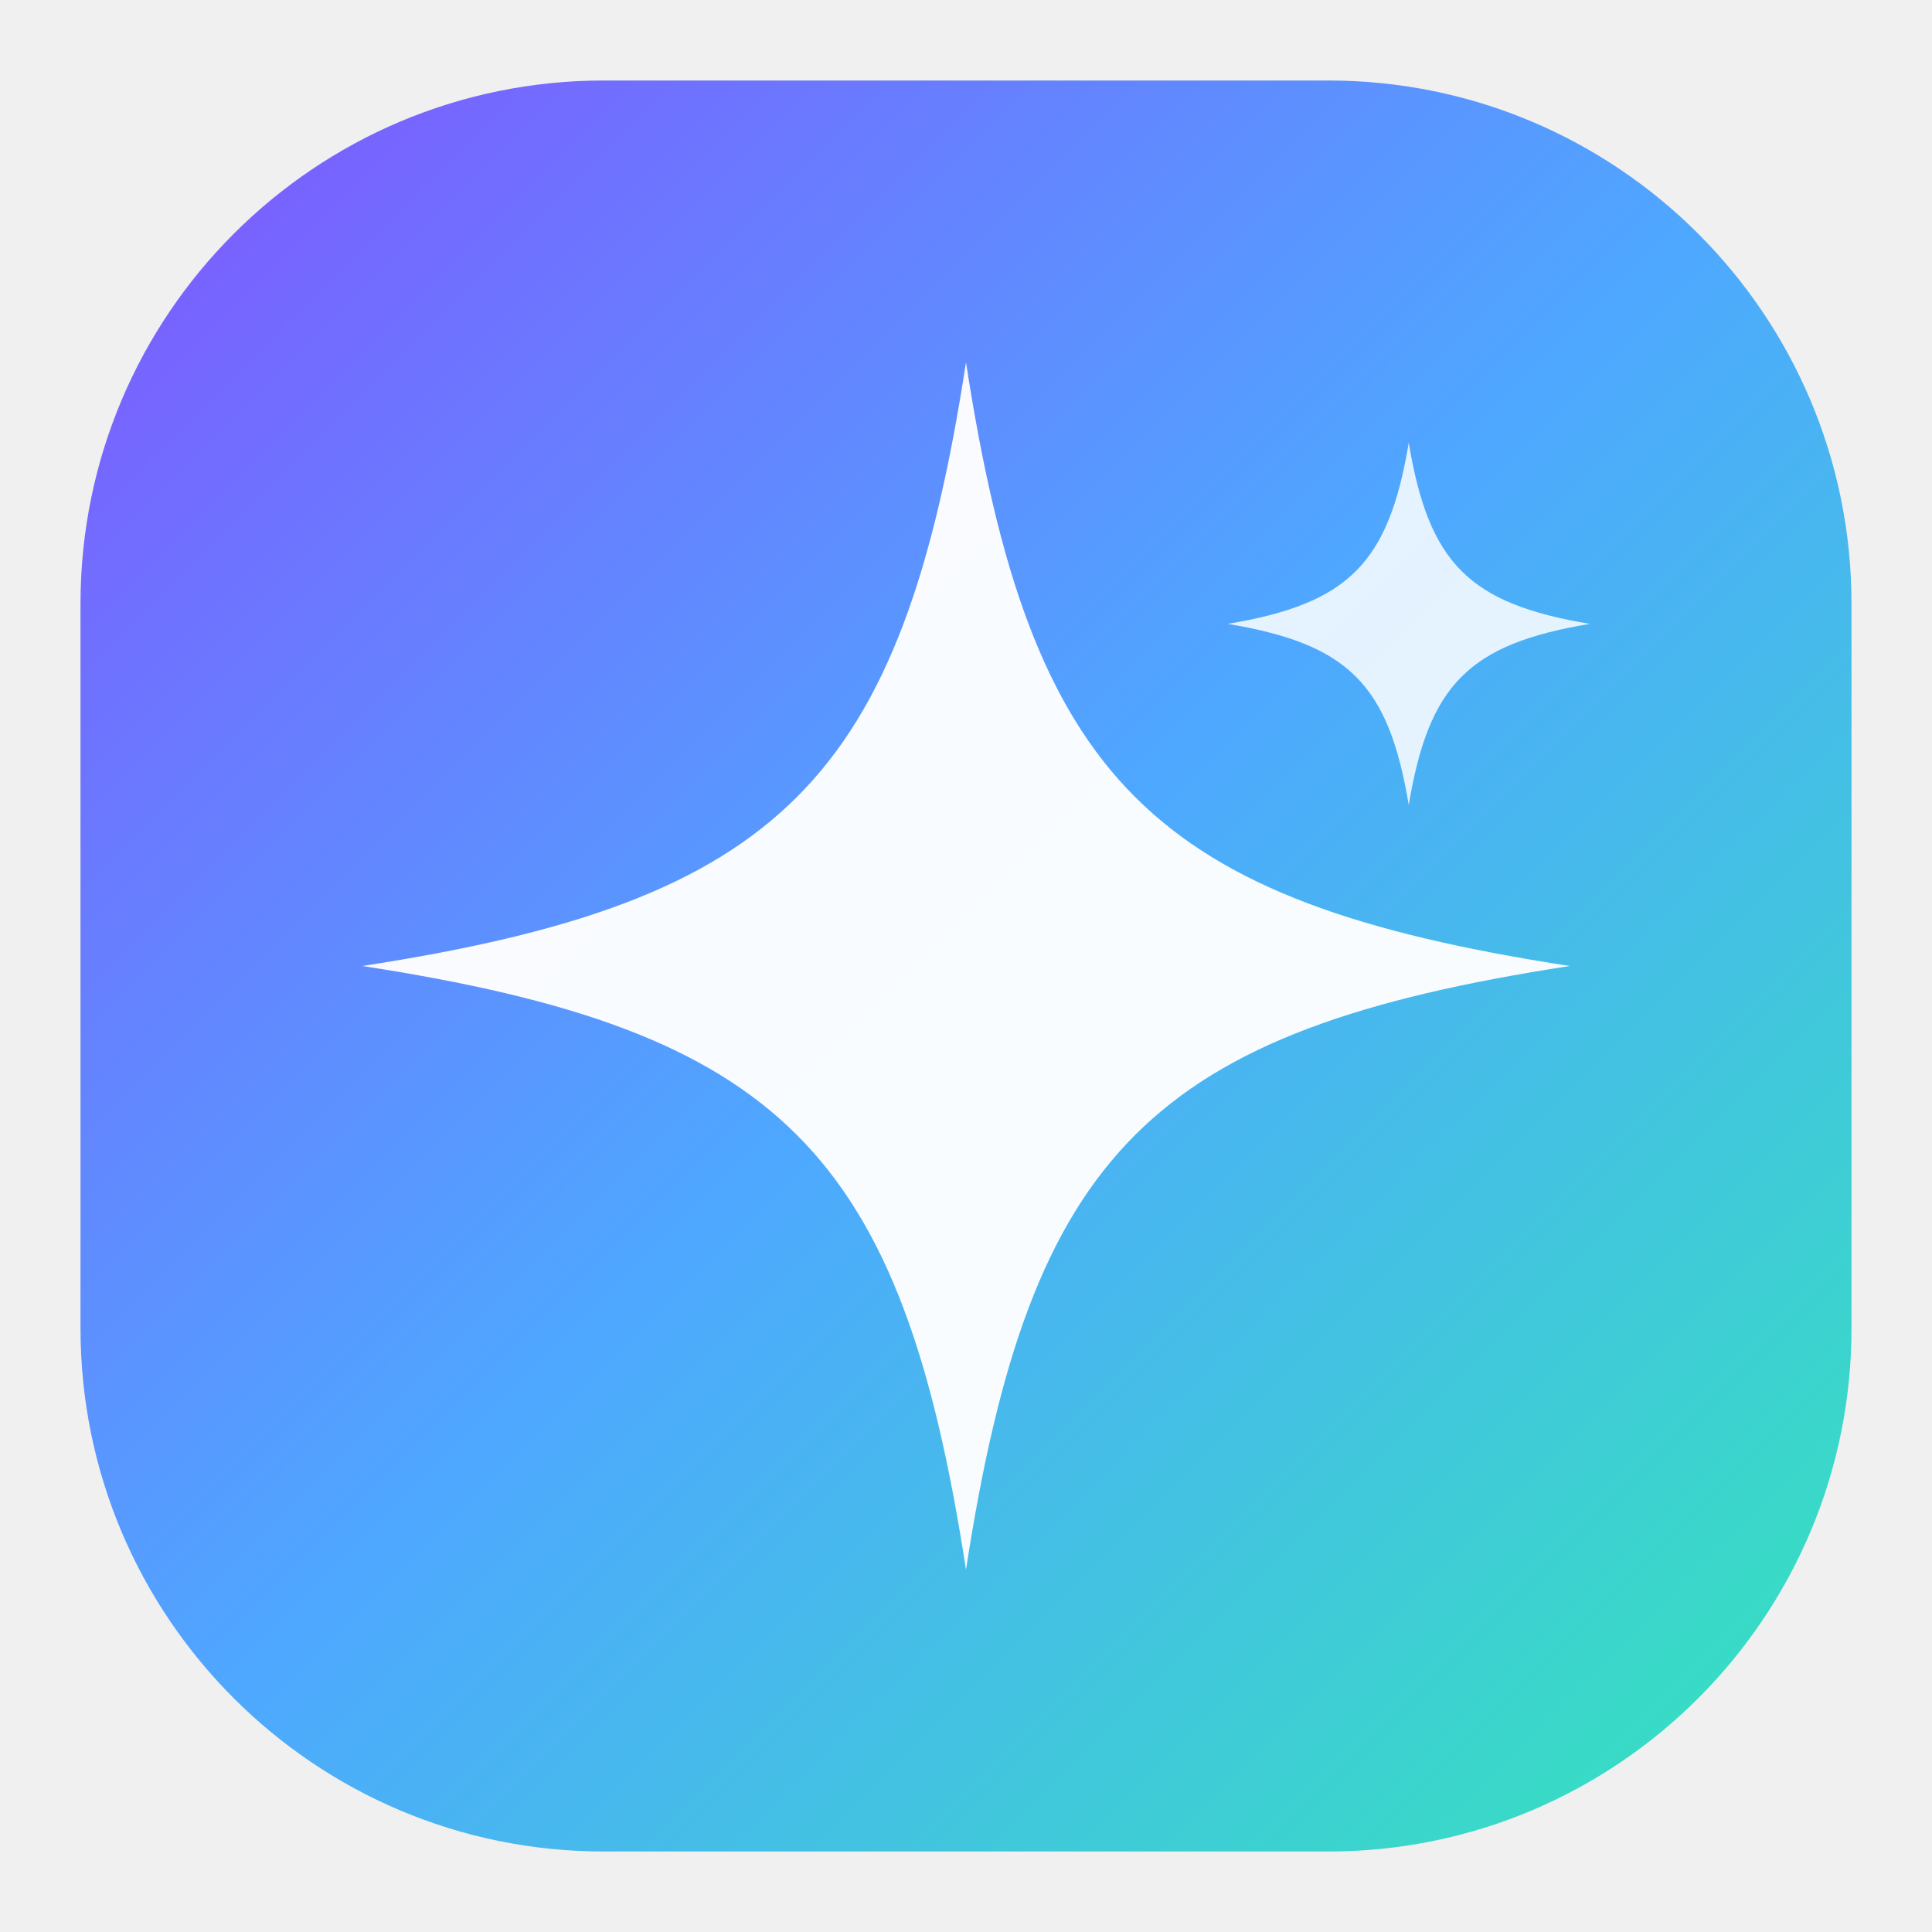
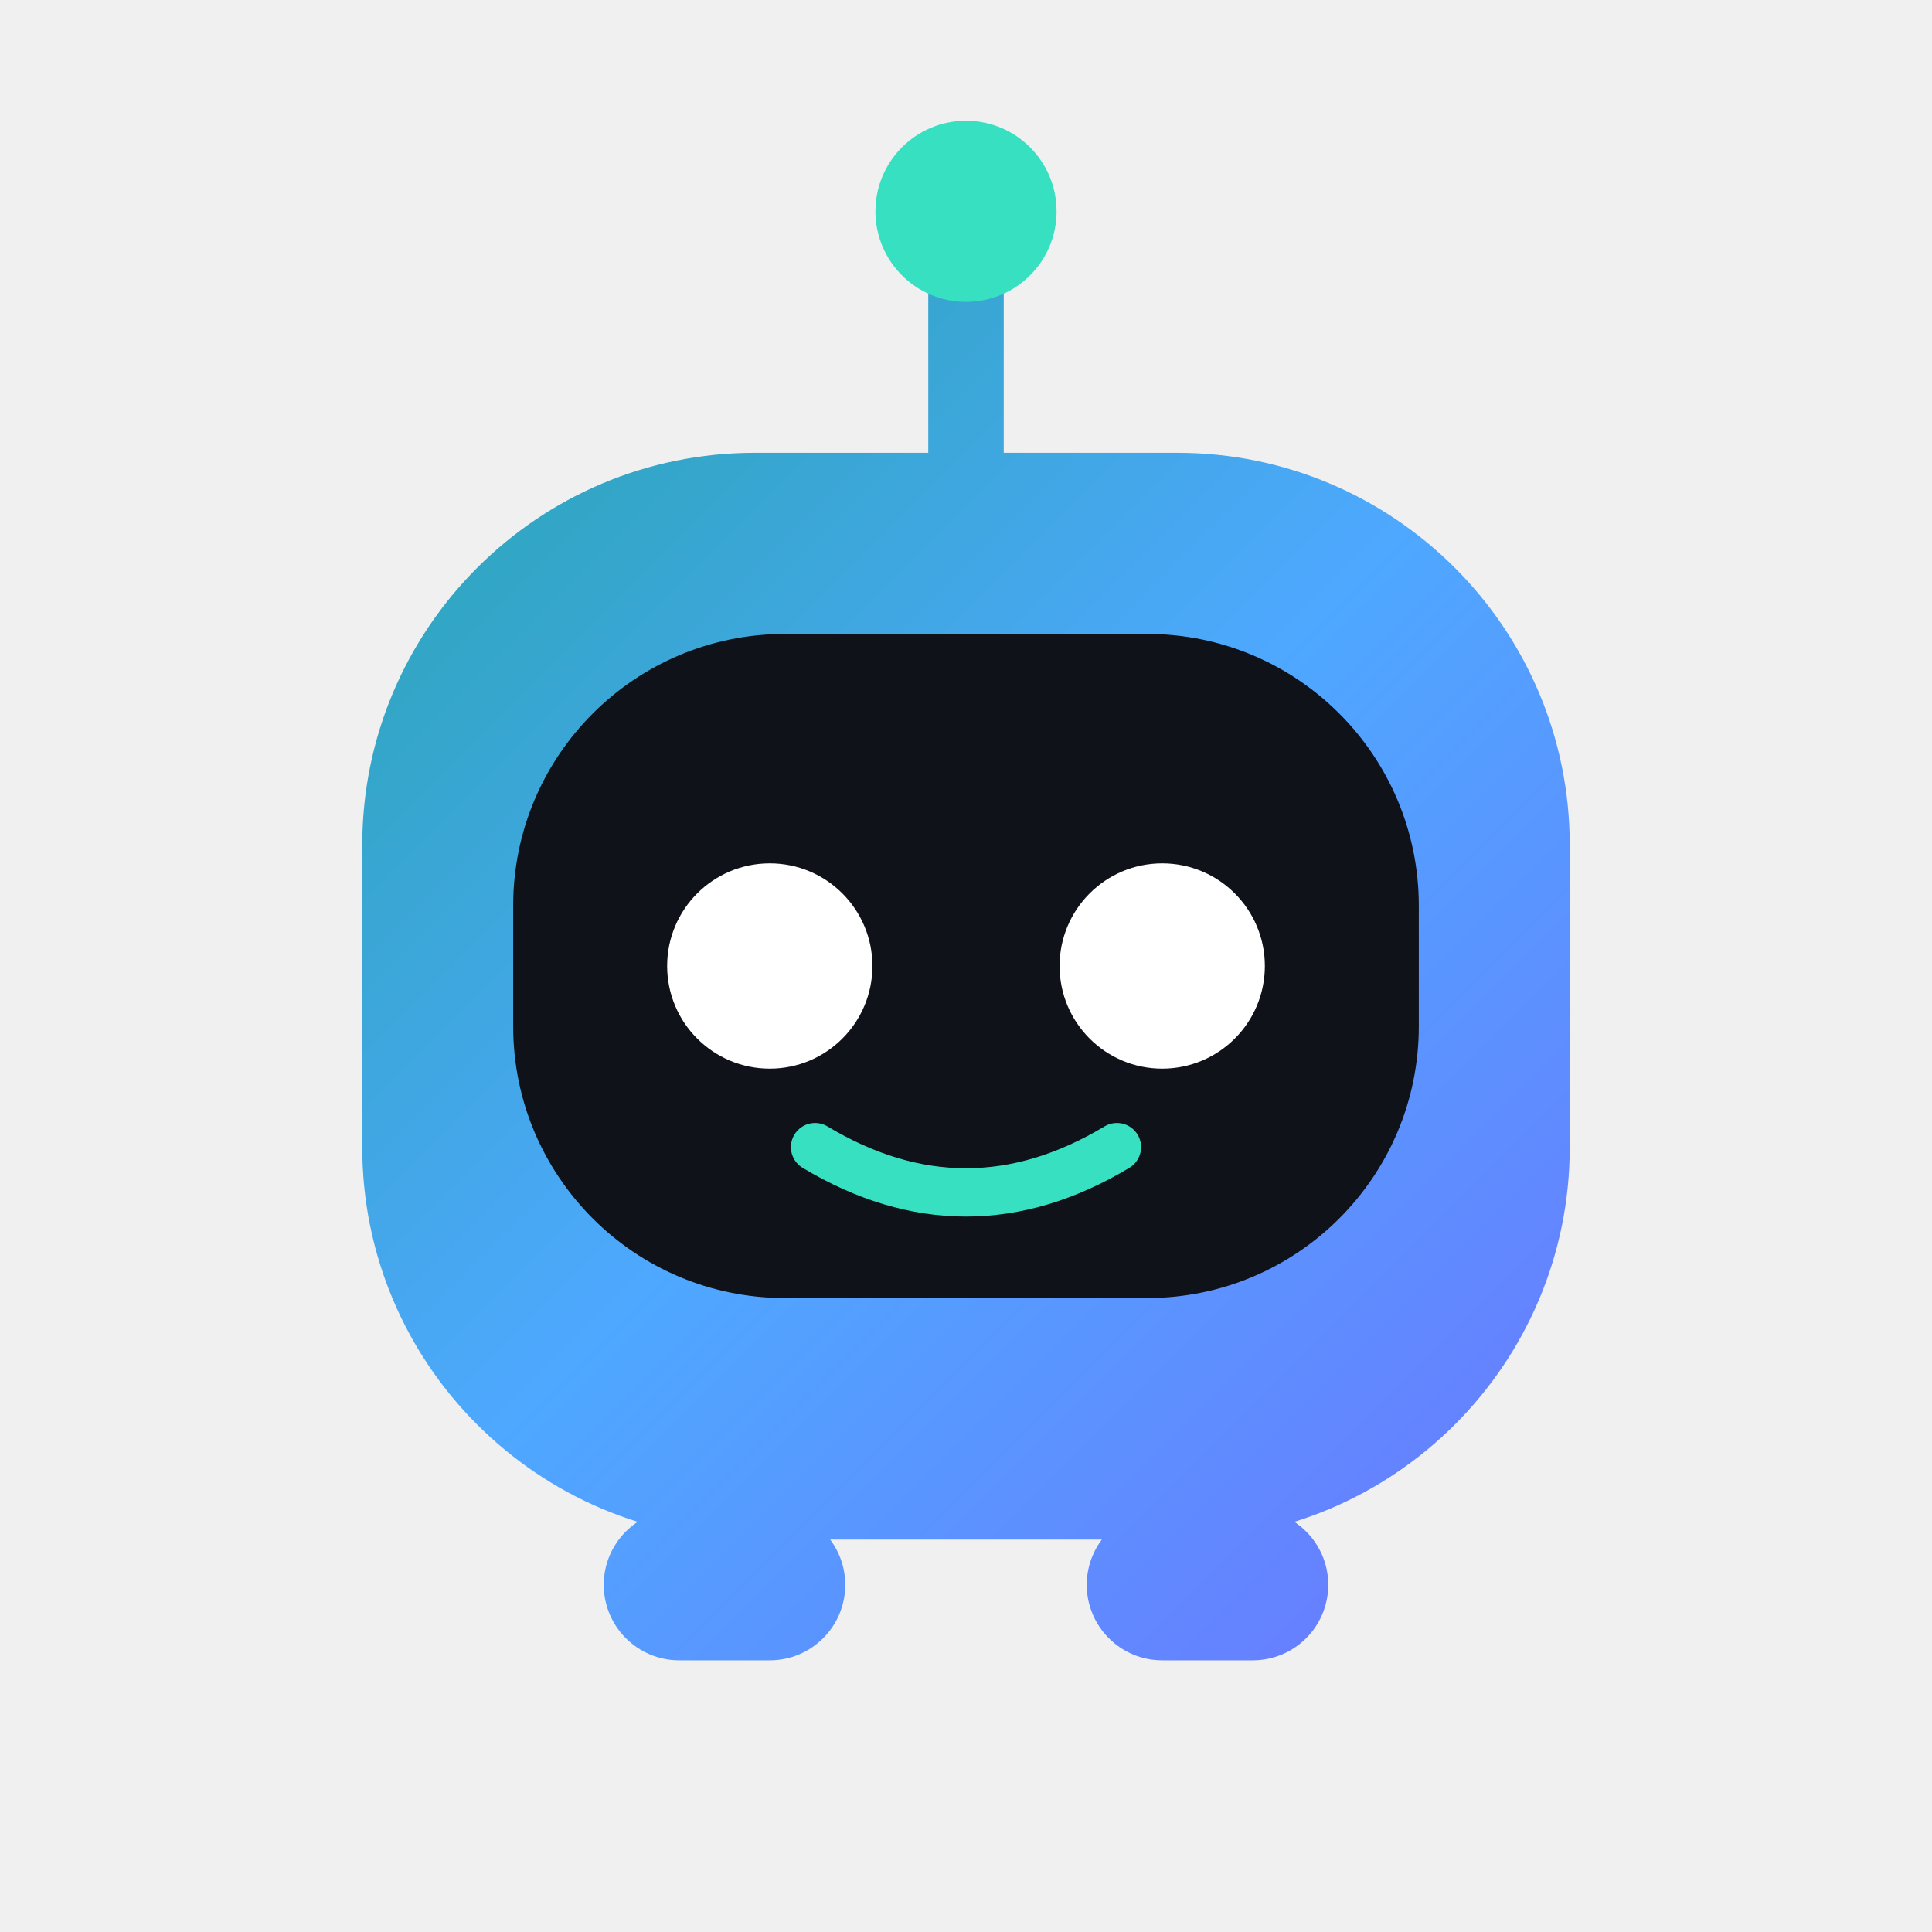
- <svg xmlns="http://www.w3.org/2000/svg" viewBox="0 0 48 48" width="48" height="48">
+ <svg xmlns="http://www.w3.org/2000/svg" viewBox="0 0 64 64" width="64" height="64">
  <defs>
-     <linearGradient id="g" x1="4" y1="4" x2="44" y2="44" gradientUnits="userSpaceOnUse">
-       <stop stop-color="#7c5cff" />
+     <linearGradient id="g" x1="0" y1="0" x2="64" y2="64" gradientUnits="userSpaceOnUse">
+       <stop stop-color="#10a37f" />
      <stop offset="0.5" stop-color="#4ea8ff" />
-       <stop offset="1" stop-color="#36e0c0" />
+       <stop offset="1" stop-color="#7c5cff" />
    </linearGradient>
  </defs>
-   <rect x="2" y="2" width="44" height="44" rx="13" fill="url(#g)" />
-   <path d="M24 9 C25.6 19.4 28.6 22.4 39 24 C28.6 25.6 25.6 28.6 24 39 C22.4 28.6 19.4 25.6 9 24 C19.4 22.4 22.4 19.4 24 9 Z" fill="#fff" fill-opacity="0.96" />
-   <path d="M35 11 C35.5 14 36.5 15 39.5 15.5 C36.5 16 35.5 17 35 20 C34.5 17 33.5 16 30.5 15.5 C33.5 15 34.5 14 35 11 Z" fill="#fff" fill-opacity="0.85" />
+   <line x1="32" y1="8" x2="32" y2="15" stroke="url(#g)" stroke-width="2.5" stroke-linecap="round" />
+   <circle cx="32" cy="7" r="3" fill="#36e0c0" />
+   <rect x="12" y="15" width="40" height="36" rx="13" fill="url(#g)" />
+   <rect x="17" y="21" width="30" height="22" rx="9" fill="#10121a" />
+   <circle cx="25.5" cy="32" r="3.4" fill="#fff" />
+   <circle cx="38.5" cy="32" r="3.4" fill="#fff" />
+   <path d="M27 38 Q32 41 37 38" stroke="#36e0c0" stroke-width="1.6" fill="none" stroke-linecap="round" />
+   <rect x="20" y="50" width="8" height="5" rx="2.5" fill="url(#g)" />
+   <rect x="36" y="50" width="8" height="5" rx="2.5" fill="url(#g)" />
</svg>
